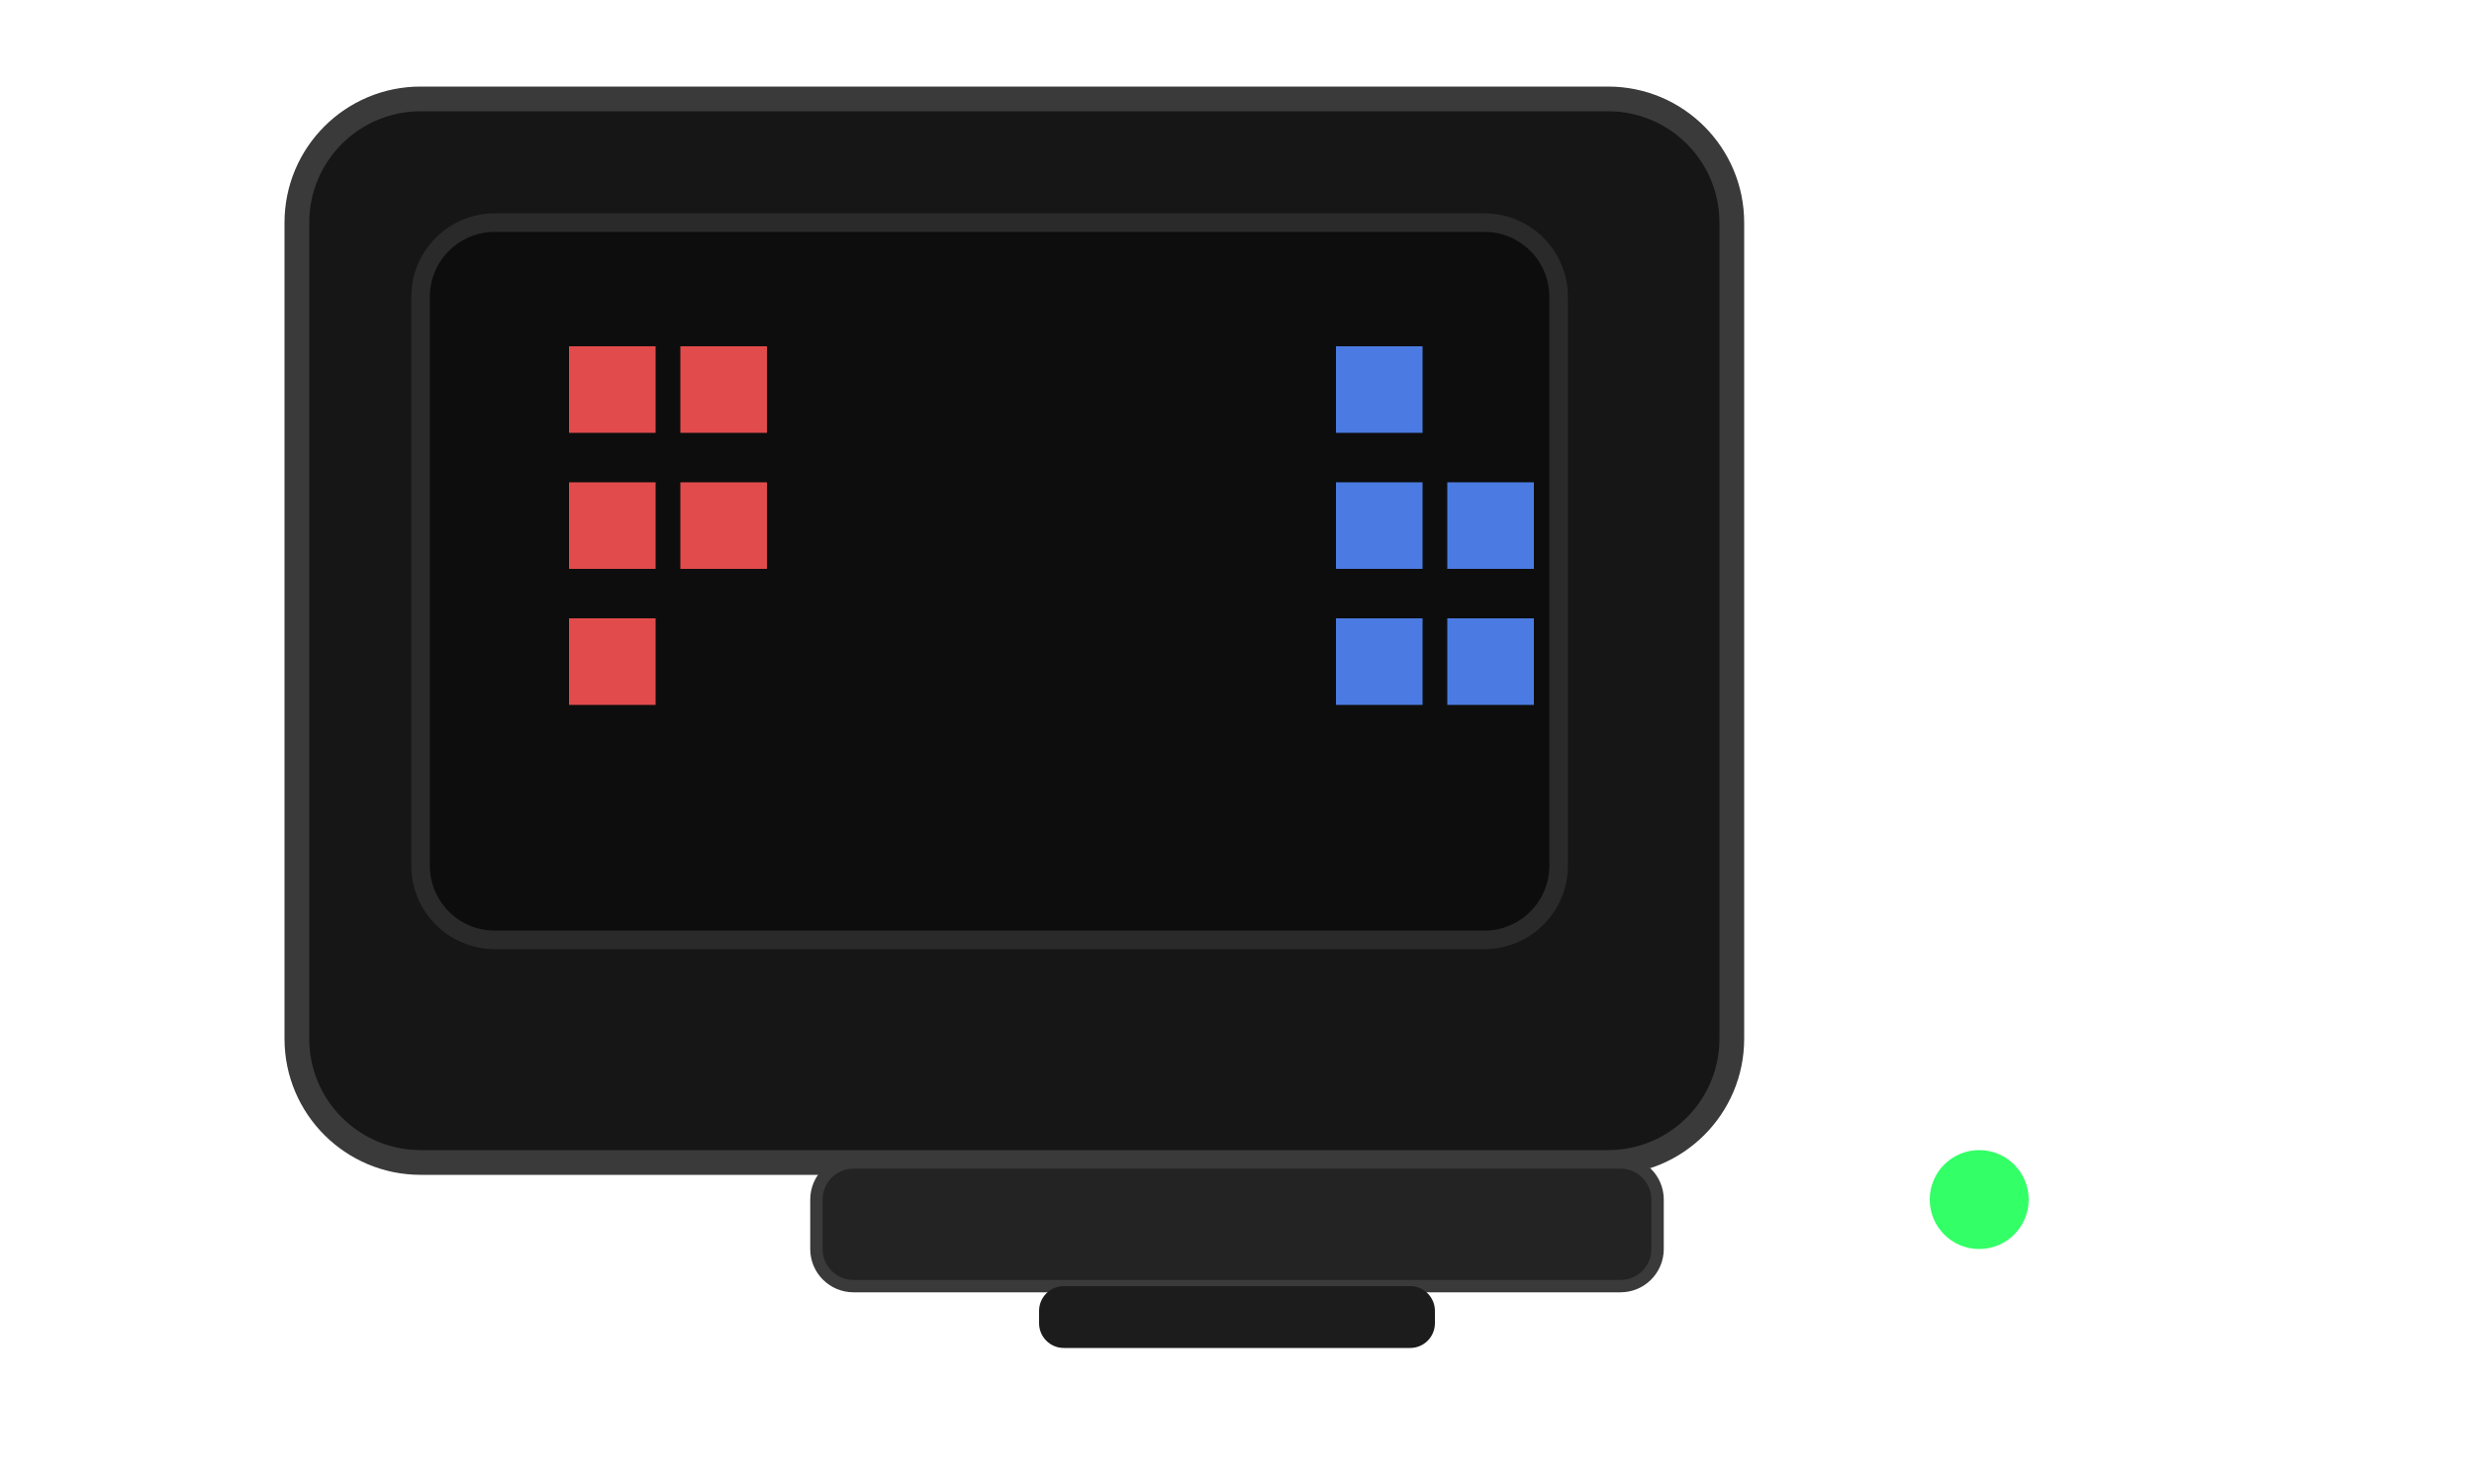
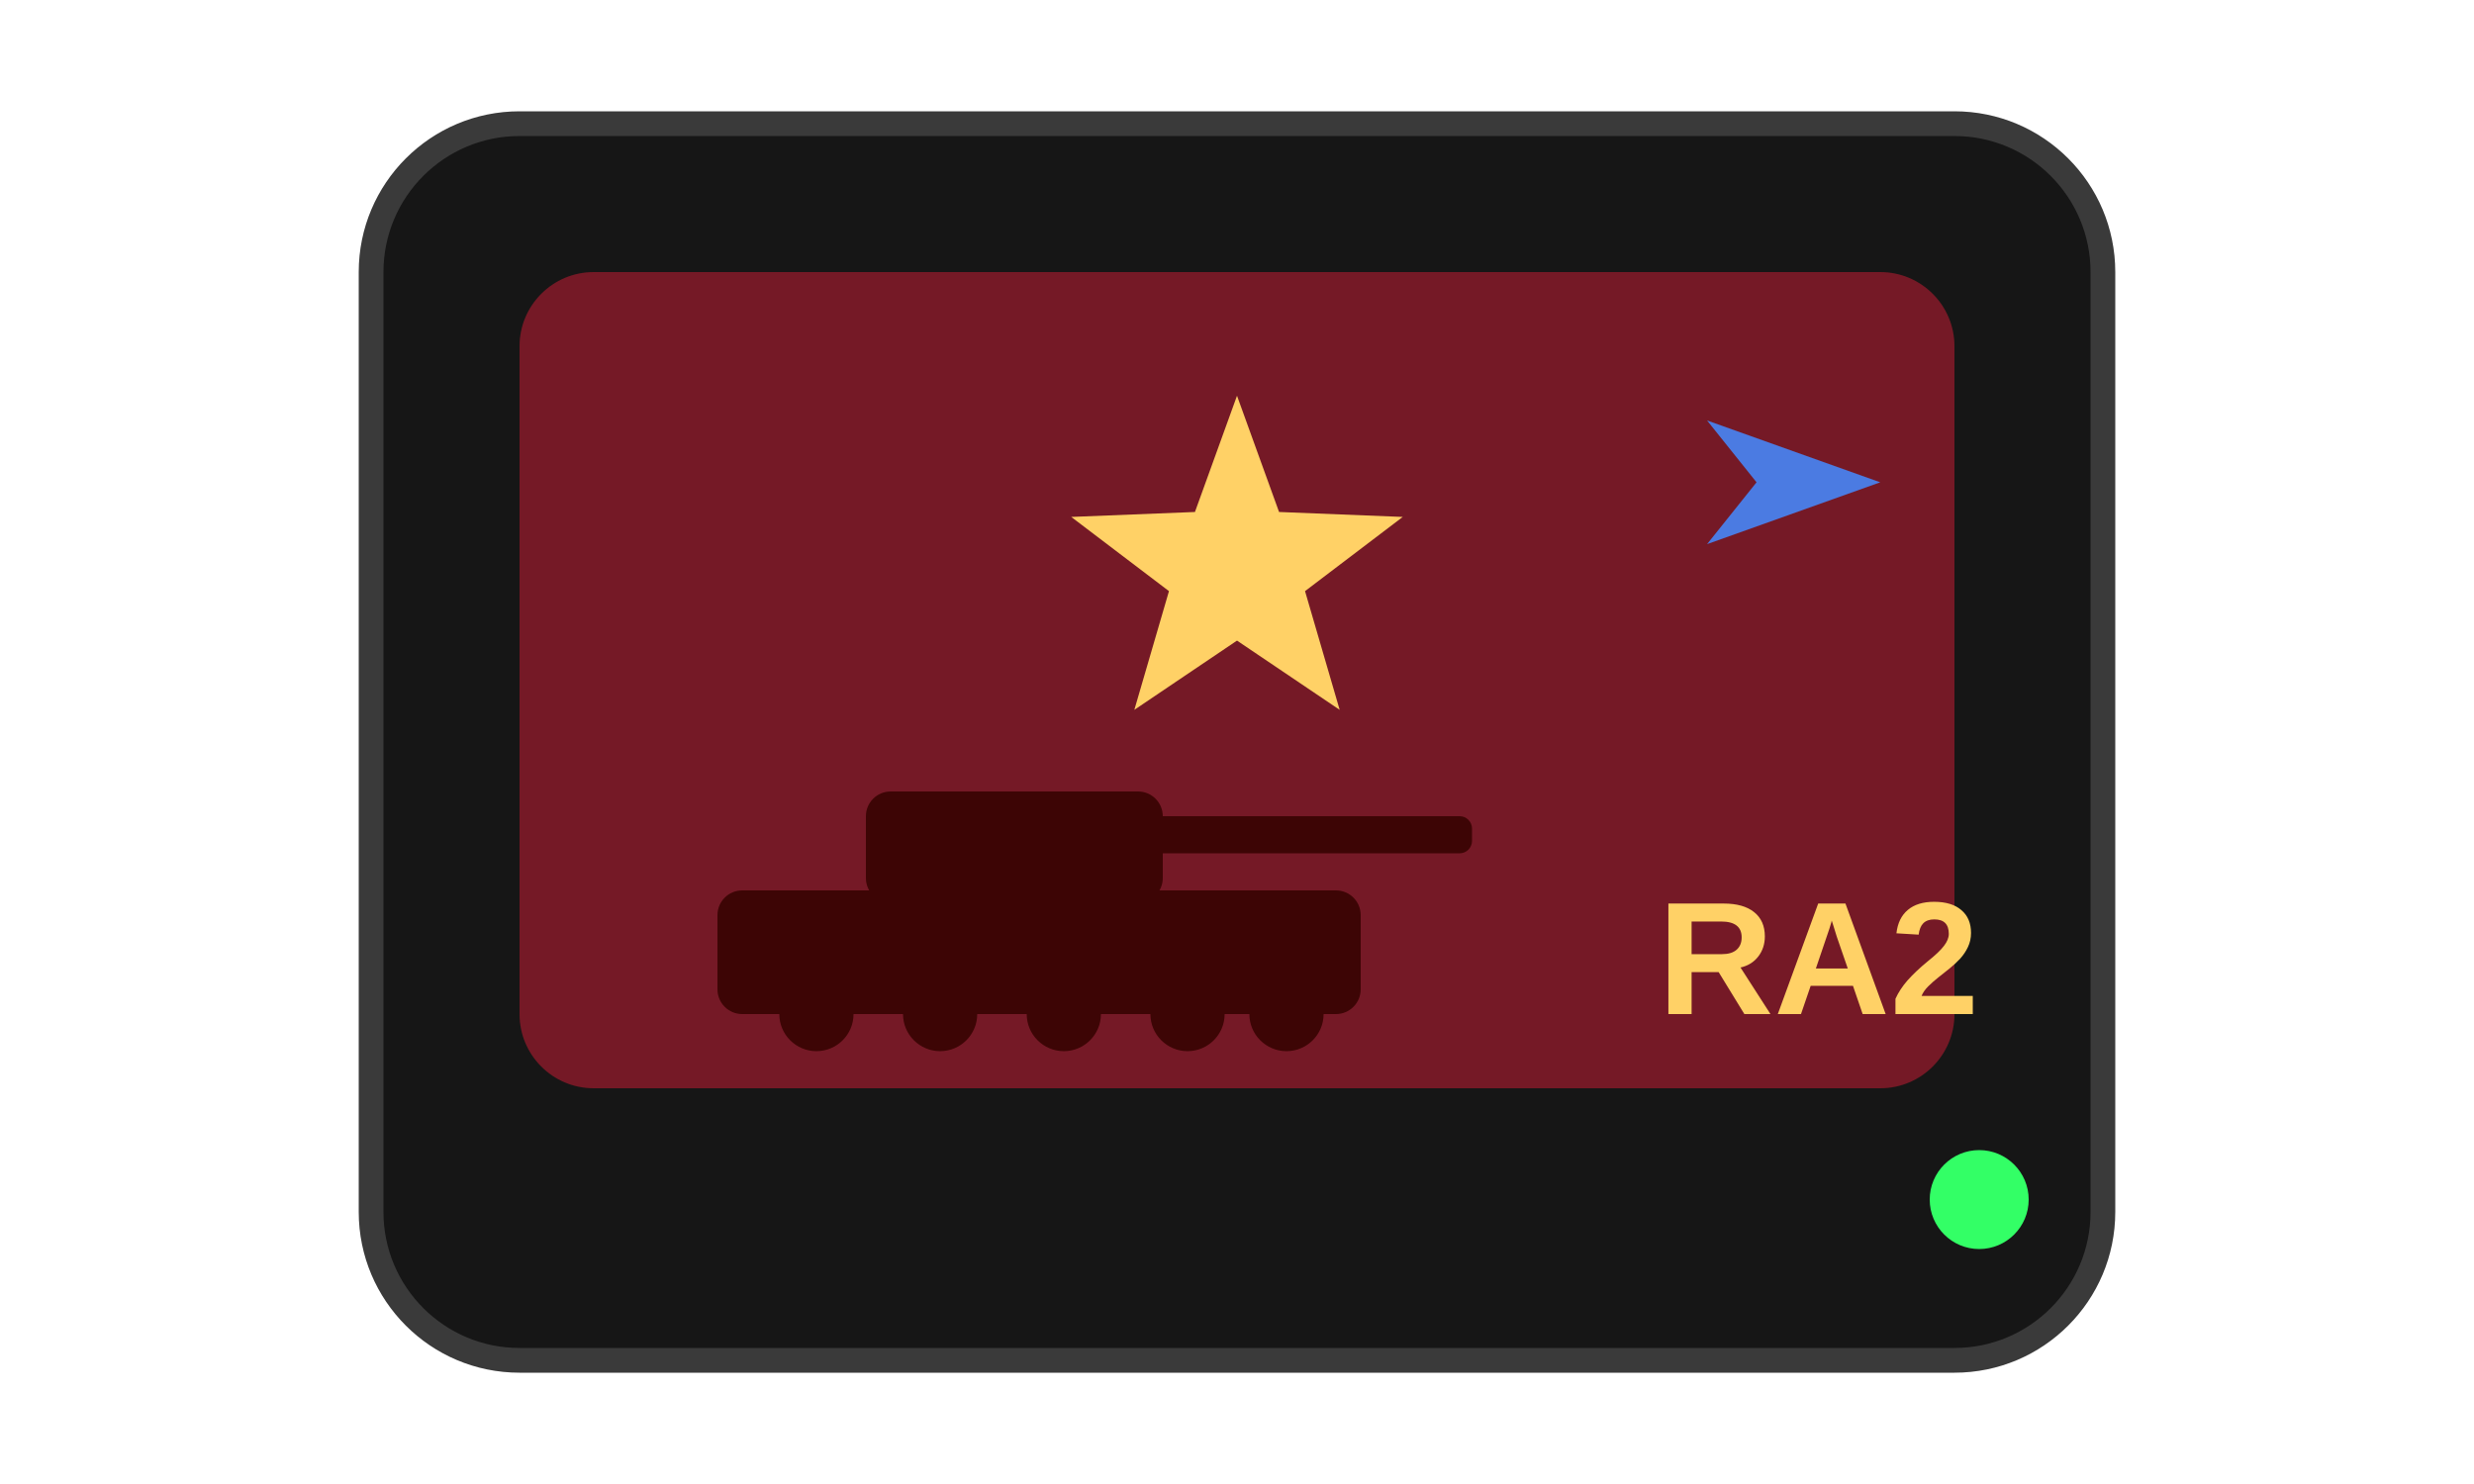
<svg xmlns="http://www.w3.org/2000/svg" viewBox="0 0 200 120">
-   <rect x="24" y="8" width="116" height="86" rx="10" fill="#161616" stroke="#3a3a3a" stroke-width="2" />
-   <rect x="34" y="18" width="92" height="58" rx="6" fill="#0d0d0d" stroke="#2a2a2a" stroke-width="1.5" />
-   <g fill="#e24b4b">
-     <rect x="46" y="28" width="7" height="7" />
-     <rect x="55" y="28" width="7" height="7" />
-     <rect x="46" y="39" width="7" height="7" />
-     <rect x="55" y="39" width="7" height="7" />
-     <rect x="46" y="50" width="7" height="7" />
+   <rect x="30" y="10" width="140" height="100" rx="12" fill="#161616" stroke="#3a3a3a" stroke-width="2" />
+   <rect x="42" y="22" width="116" height="66" rx="6" fill="#7a0c0c" />
+   <rect x="42" y="22" width="116" height="66" rx="6" fill="#4b7be2" opacity="0.12" />
+   <polygon points="100,32 103.4,41.4 113.4,41.8 105.5,47.8 108.3,57.4 100,51.8 91.7,57.4 94.5,47.8 86.6,41.8 96.6,41.4" fill="#ffd166" />
+   <polygon points="138,34 152,39 138,44 142,39" fill="#4b7be2" />
+   <g fill="#3d0505">
+     <rect x="58" y="72" width="52" height="10" rx="2" />
+     <rect x="70" y="64" width="24" height="9" rx="2" />
+     <rect x="93" y="66" width="26" height="3" rx="1" />
+     <circle cx="66" cy="82" r="3" />
+     <circle cx="76" cy="82" r="3" />
+     <circle cx="86" cy="82" r="3" />
+     <circle cx="96" cy="82" r="3" />
+     <circle cx="104" cy="82" r="3" />
  </g>
-   <g fill="#4b7be2">
-     <rect x="108" y="50" width="7" height="7" />
-     <rect x="117" y="50" width="7" height="7" />
-     <rect x="108" y="39" width="7" height="7" />
-     <rect x="117" y="39" width="7" height="7" />
-     <rect x="108" y="28" width="7" height="7" />
-   </g>
-   <rect x="66" y="94" width="68" height="10" rx="3" fill="#232323" stroke="#3a3a3a" stroke-width="1" />
-   <rect x="84" y="104" width="32" height="5" rx="2" fill="#1c1c1c" />
+   <text x="134" y="82" font-family="Arial, Helvetica, sans-serif" font-size="13" font-weight="bold" fill="#ffd166">RA2</text>
  <circle cx="160" cy="97" r="4" fill="#33ff66" />
</svg>
